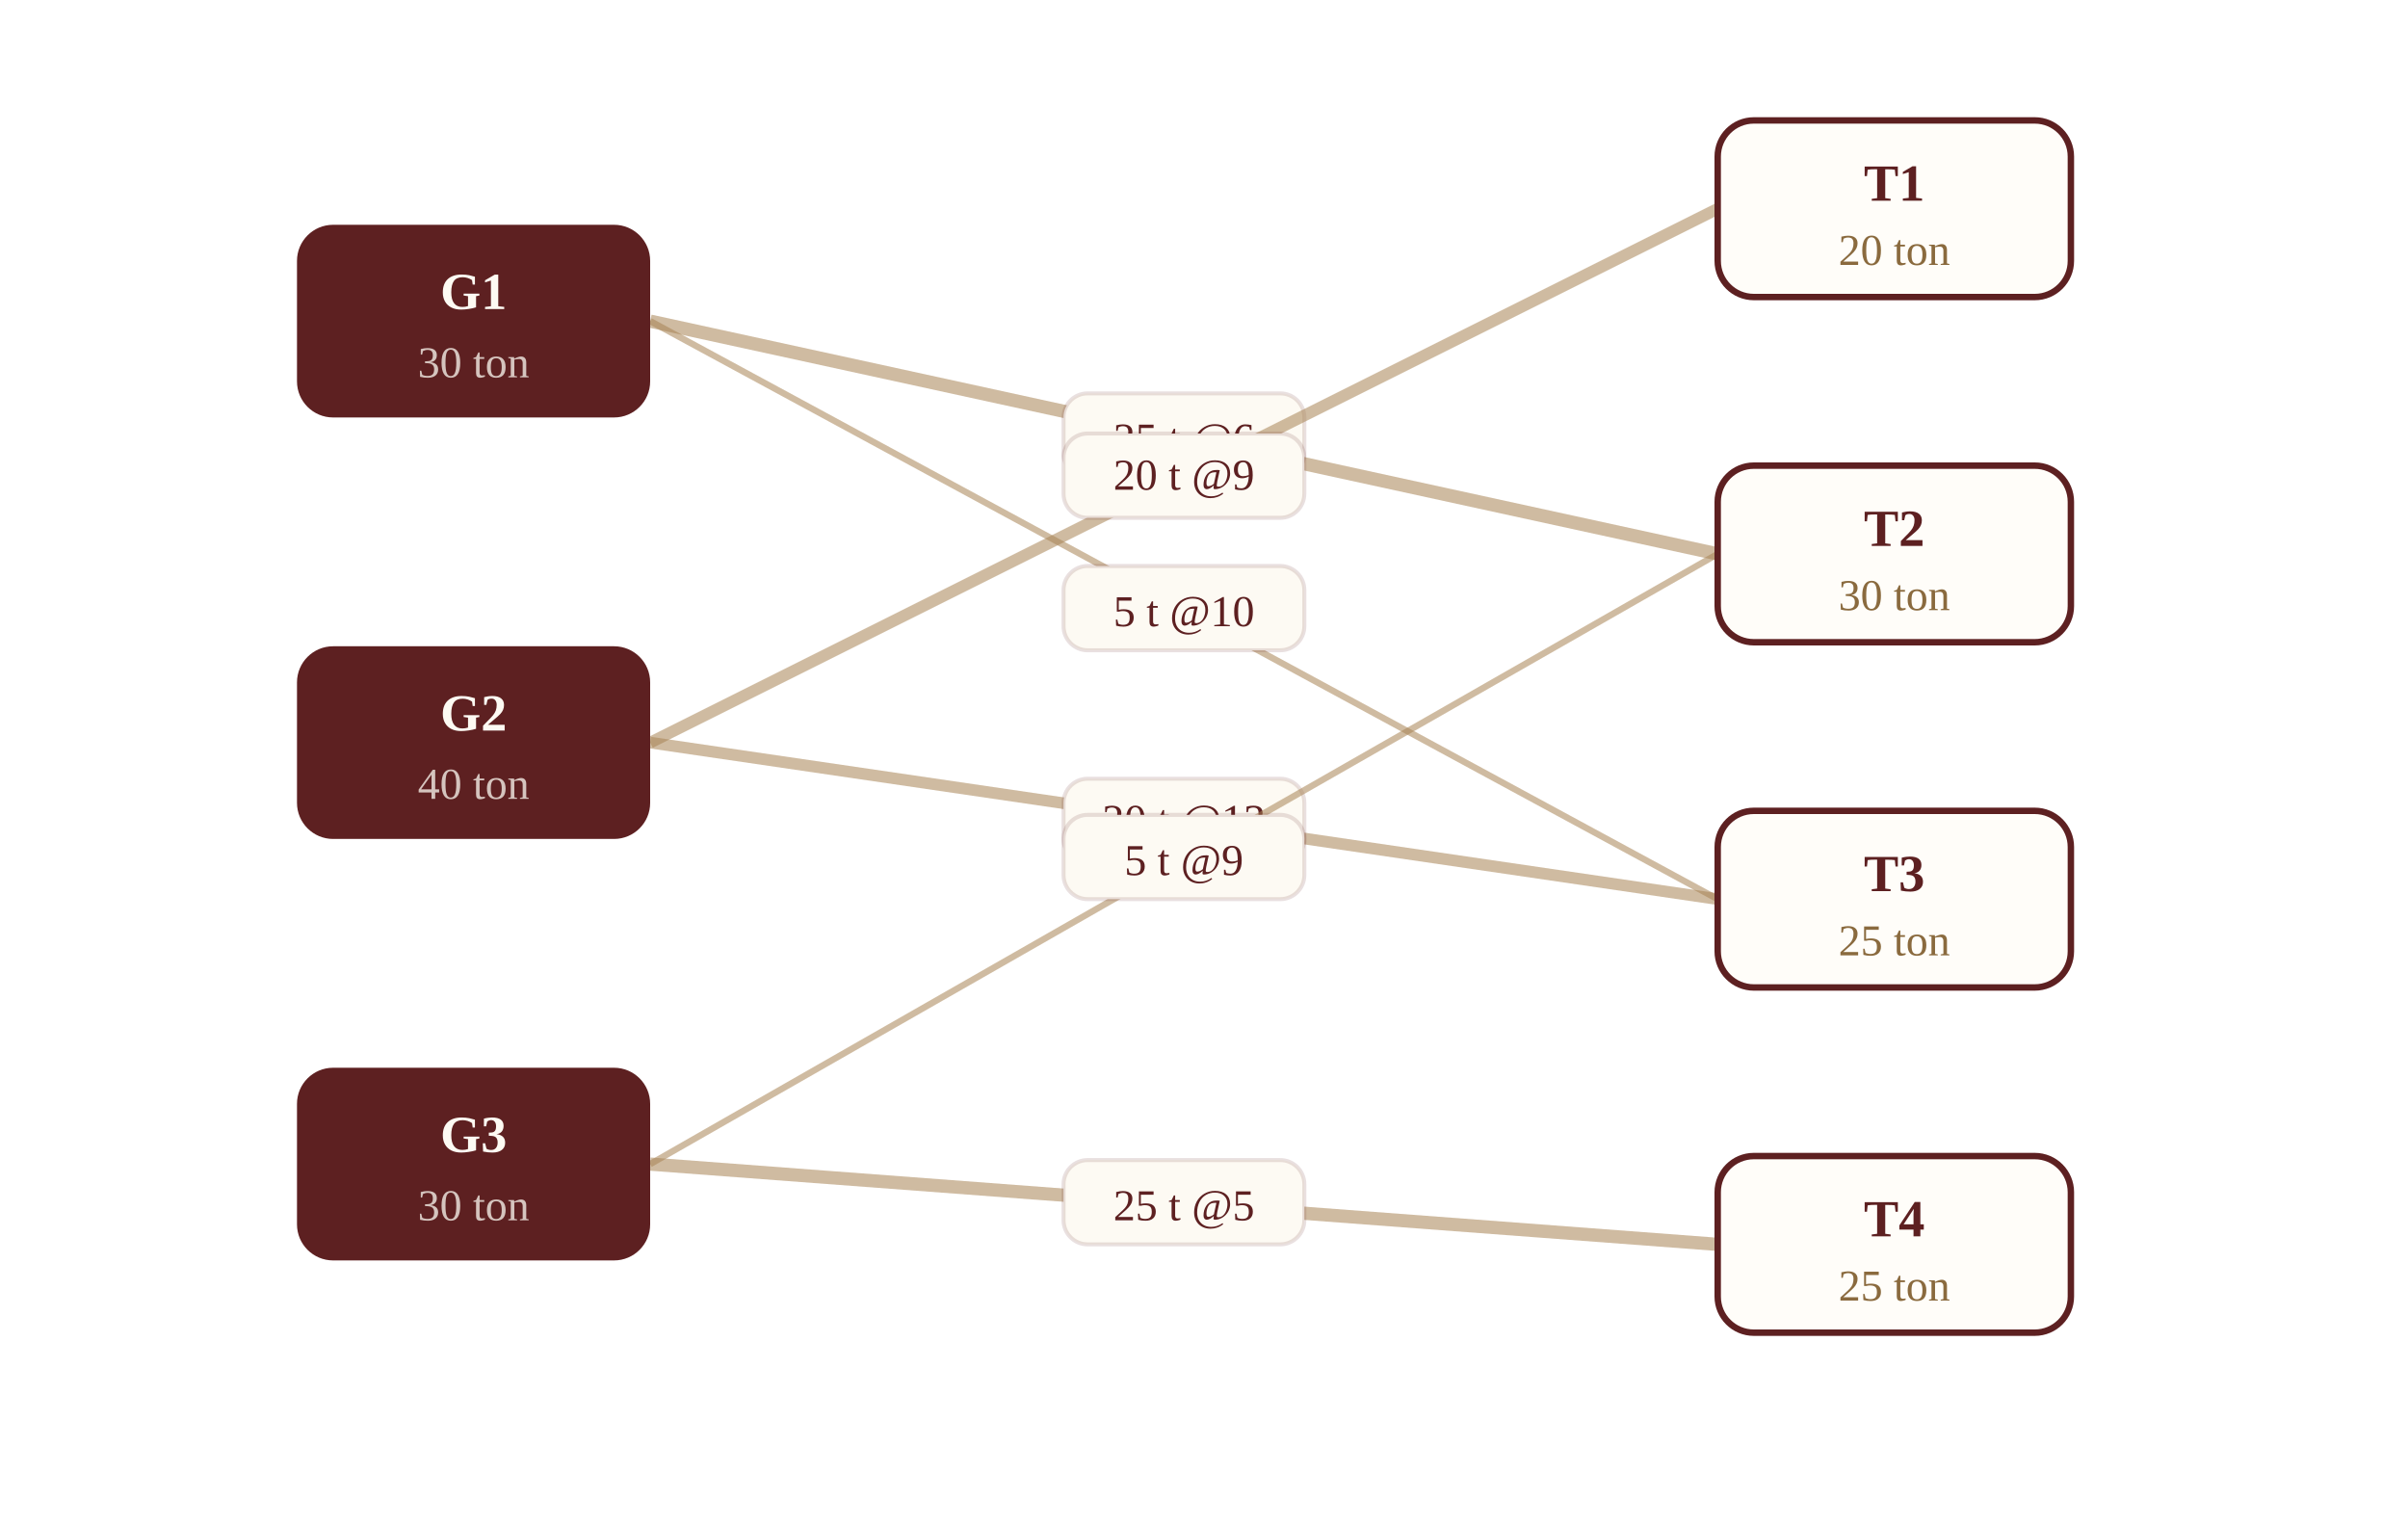
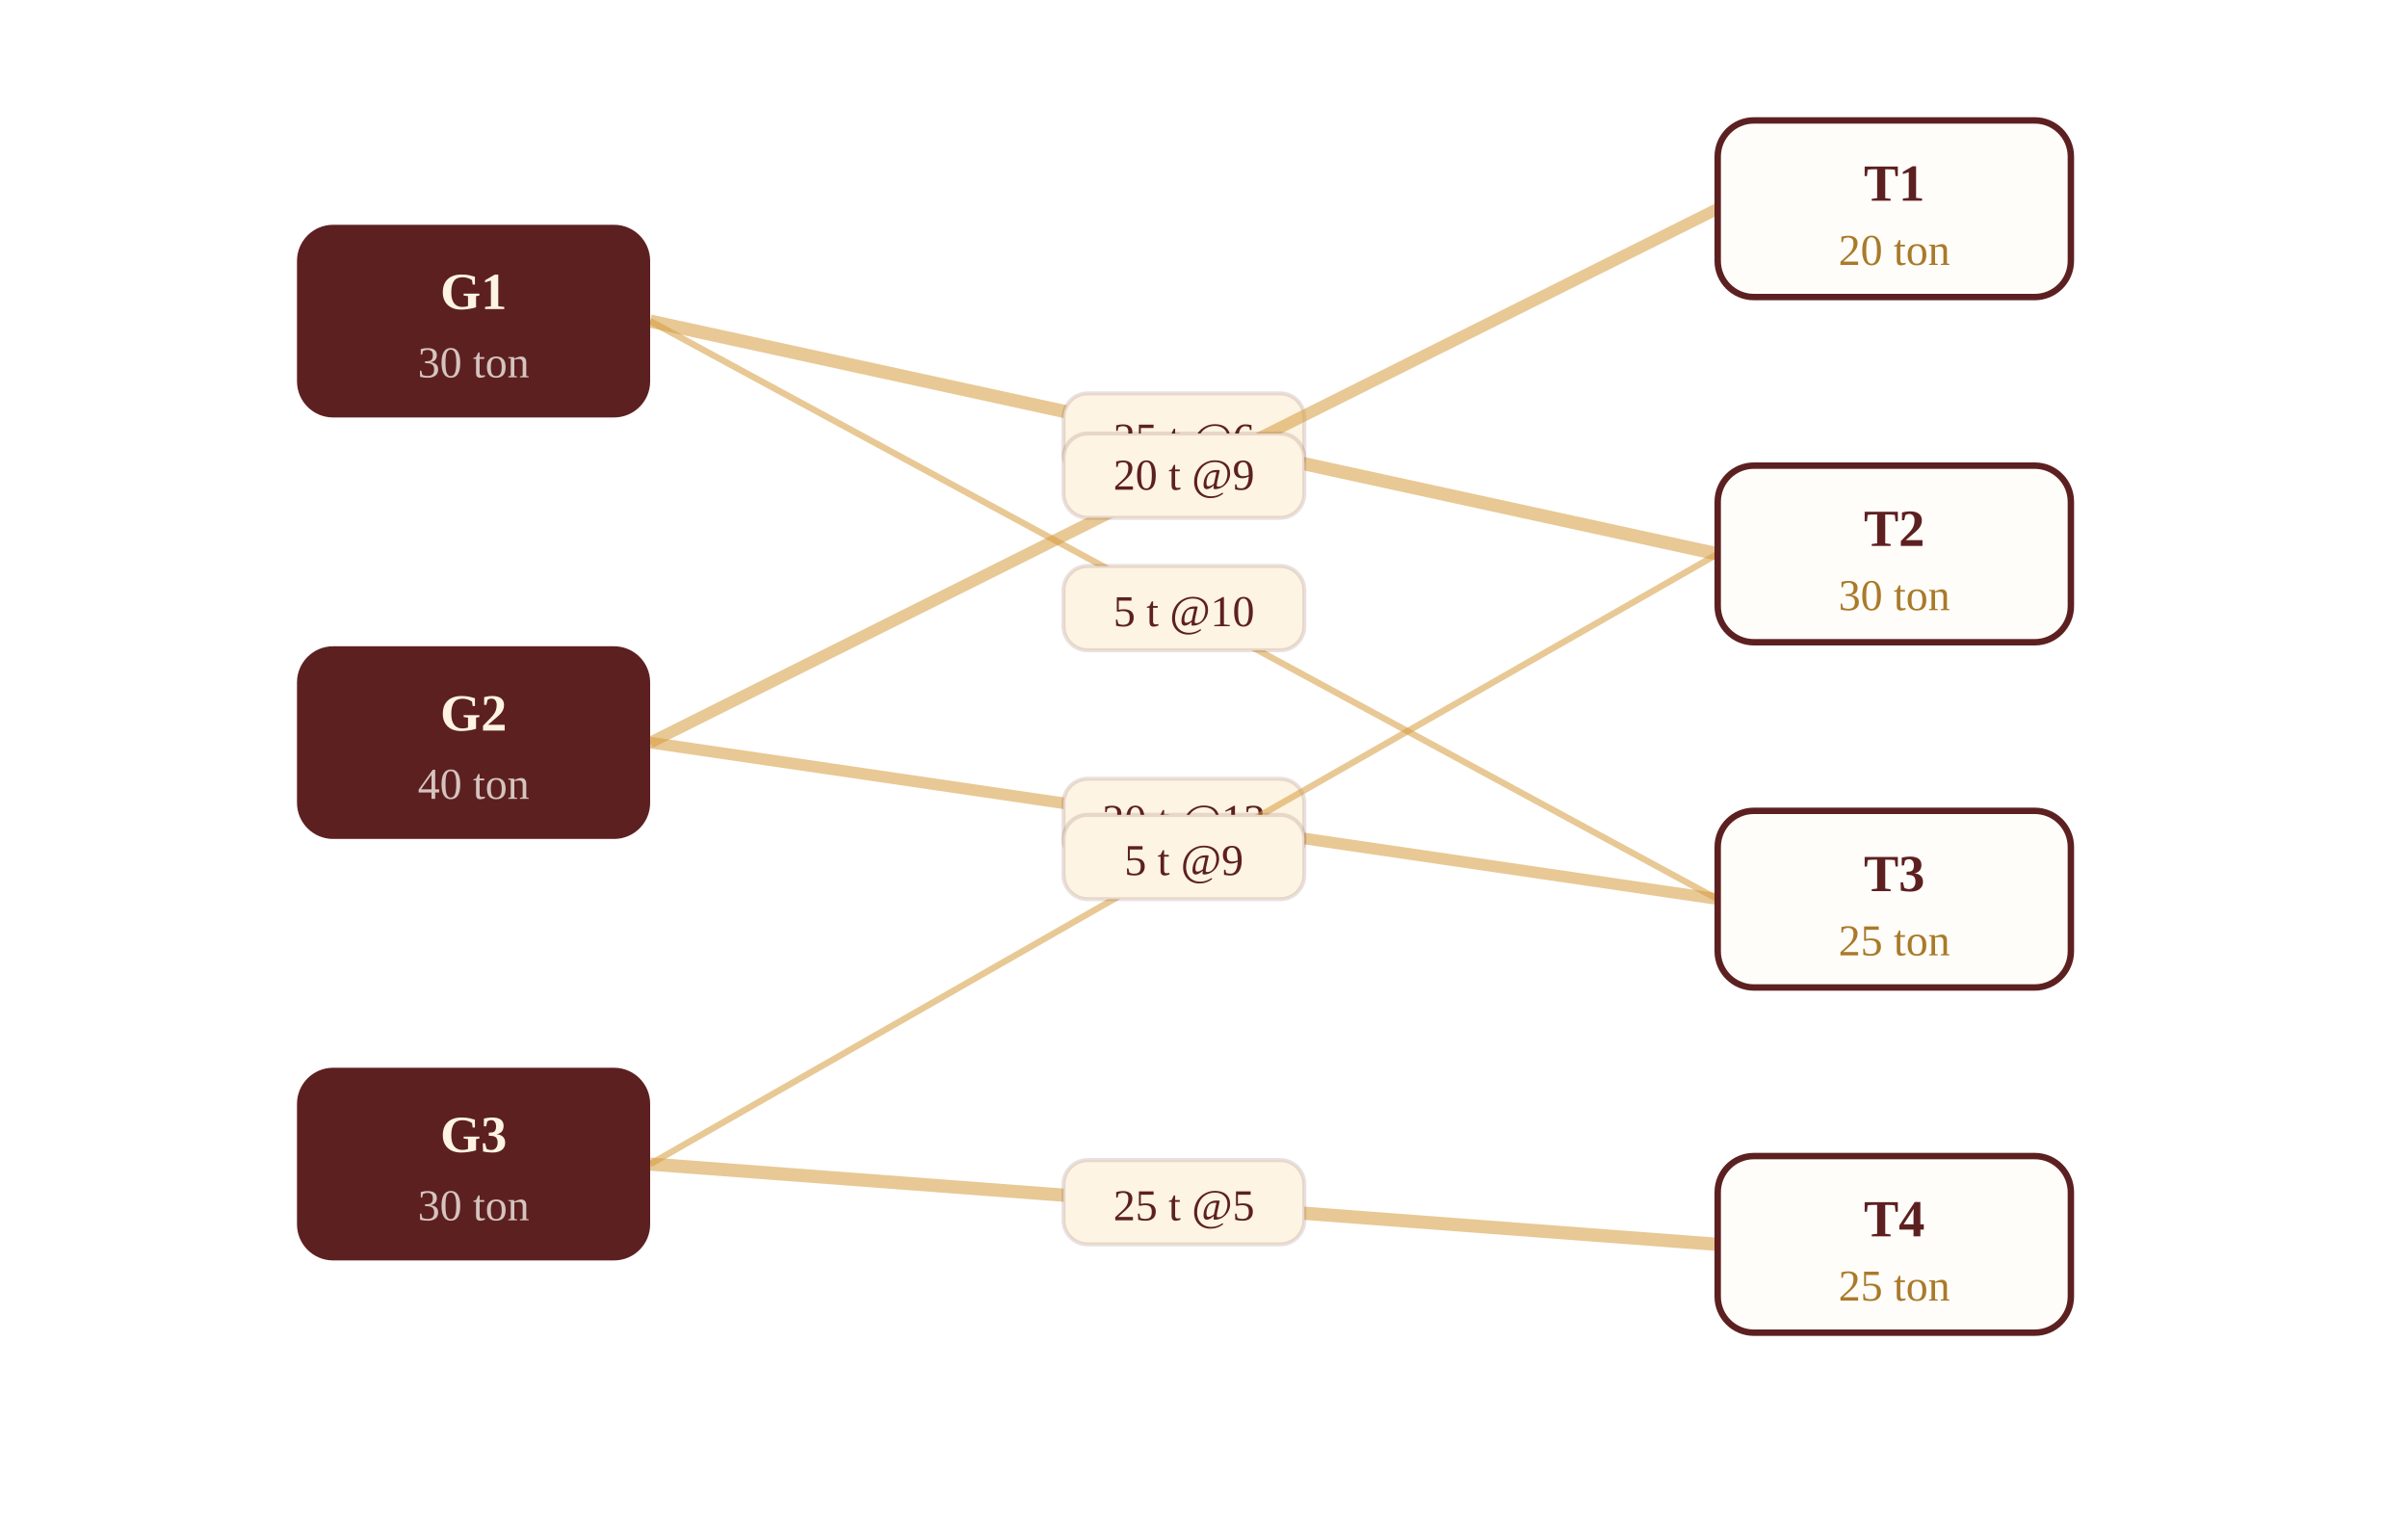
<svg xmlns="http://www.w3.org/2000/svg" viewBox="0 0 600 380" role="img" aria-label="Diagram pengiriman dari tiga gudang ke empat toko">
-   <line x1="162" y1="80" x2="428" y2="138" stroke="#a88454" stroke-width="3.3" opacity="0.55" />
-   <rect x="265" y="98" width="60" height="21" rx="6" fill="#fdfaf3" stroke="rgba(93,32,33,0.14)" />
+   <line x1="162" y1="80" x2="428" y2="138" stroke="#d69b3c" stroke-width="3.3" opacity="0.55" />
+   <rect x="265" y="98" width="60" height="21" rx="6" fill="#fdf4e3" stroke="rgba(93,32,33,0.14)" />
  <text x="295" y="113" text-anchor="middle" font-size="11" fill="#5d2021">25 t @6</text>
-   <line x1="162" y1="80" x2="428" y2="224" stroke="#a88454" stroke-width="1.6" opacity="0.55" />
-   <rect x="265" y="141" width="60" height="21" rx="6" fill="#fdfaf3" stroke="rgba(93,32,33,0.14)" />
+   <line x1="162" y1="80" x2="428" y2="224" stroke="#d69b3c" stroke-width="1.6" opacity="0.55" />
+   <rect x="265" y="141" width="60" height="21" rx="6" fill="#fdf4e3" stroke="rgba(93,32,33,0.14)" />
  <text x="295" y="156" text-anchor="middle" font-size="11" fill="#5d2021">5 t @10</text>
-   <line x1="162" y1="185" x2="428" y2="52" stroke="#a88454" stroke-width="2.9" opacity="0.55" />
-   <rect x="265" y="108" width="60" height="21" rx="6" fill="#fdfaf3" stroke="rgba(93,32,33,0.14)" />
+   <line x1="162" y1="185" x2="428" y2="52" stroke="#d69b3c" stroke-width="2.9" opacity="0.55" />
+   <rect x="265" y="108" width="60" height="21" rx="6" fill="#fdf4e3" stroke="rgba(93,32,33,0.14)" />
  <text x="295" y="122" text-anchor="middle" font-size="11" fill="#5d2021">20 t @9</text>
-   <line x1="162" y1="185" x2="428" y2="224" stroke="#a88454" stroke-width="2.9" opacity="0.55" />
-   <rect x="265" y="194" width="60" height="21" rx="6" fill="#fdfaf3" stroke="rgba(93,32,33,0.14)" />
+   <line x1="162" y1="185" x2="428" y2="224" stroke="#d69b3c" stroke-width="2.9" opacity="0.55" />
+   <rect x="265" y="194" width="60" height="21" rx="6" fill="#fdf4e3" stroke="rgba(93,32,33,0.14)" />
  <text x="295" y="208" text-anchor="middle" font-size="11" fill="#5d2021">20 t @13</text>
-   <line x1="162" y1="290" x2="428" y2="138" stroke="#a88454" stroke-width="1.6" opacity="0.55" />
-   <rect x="265" y="203" width="60" height="21" rx="6" fill="#fdfaf3" stroke="rgba(93,32,33,0.14)" />
+   <line x1="162" y1="290" x2="428" y2="138" stroke="#d69b3c" stroke-width="1.6" opacity="0.55" />
+   <rect x="265" y="203" width="60" height="21" rx="6" fill="#fdf4e3" stroke="rgba(93,32,33,0.14)" />
  <text x="295" y="218" text-anchor="middle" font-size="11" fill="#5d2021">5 t @9</text>
-   <line x1="162" y1="290" x2="428" y2="310" stroke="#a88454" stroke-width="3.3" opacity="0.55" />
-   <rect x="265" y="289" width="60" height="21" rx="6" fill="#fdfaf3" stroke="rgba(93,32,33,0.14)" />
+   <line x1="162" y1="290" x2="428" y2="310" stroke="#d69b3c" stroke-width="3.3" opacity="0.55" />
+   <rect x="265" y="289" width="60" height="21" rx="6" fill="#fdf4e3" stroke="rgba(93,32,33,0.14)" />
  <text x="295" y="304" text-anchor="middle" font-size="11" fill="#5d2021">25 t @5</text>
  <rect x="74" y="56" width="88" height="48" rx="9" fill="#5d2021" />
-   <text x="118" y="77" text-anchor="middle" font-size="13" font-weight="700" fill="#fdfaf3">G1</text>
+   <text x="118" y="77" text-anchor="middle" font-size="13" font-weight="700" fill="#fdf4e3">G1</text>
  <text x="118" y="94" text-anchor="middle" font-size="11" fill="rgba(253,250,243,0.75)">30 ton</text>
  <rect x="74" y="161" width="88" height="48" rx="9" fill="#5d2021" />
-   <text x="118" y="182" text-anchor="middle" font-size="13" font-weight="700" fill="#fdfaf3">G2</text>
+   <text x="118" y="182" text-anchor="middle" font-size="13" font-weight="700" fill="#fdf4e3">G2</text>
  <text x="118" y="199" text-anchor="middle" font-size="11" fill="rgba(253,250,243,0.75)">40 ton</text>
  <rect x="74" y="266" width="88" height="48" rx="9" fill="#5d2021" />
-   <text x="118" y="287" text-anchor="middle" font-size="13" font-weight="700" fill="#fdfaf3">G3</text>
+   <text x="118" y="287" text-anchor="middle" font-size="13" font-weight="700" fill="#fdf4e3">G3</text>
  <text x="118" y="304" text-anchor="middle" font-size="11" fill="rgba(253,250,243,0.75)">30 ton</text>
  <rect x="428" y="30" width="88" height="44" rx="9" fill="#fffdf9" stroke="#5d2021" stroke-width="1.6" />
  <text x="472" y="50" text-anchor="middle" font-size="13" font-weight="700" fill="#5d2021">T1</text>
-   <text x="472" y="66" text-anchor="middle" font-size="11" fill="#8a6a3e">20 ton</text>
+   <text x="472" y="66" text-anchor="middle" font-size="11" fill="#a97a2a">20 ton</text>
  <rect x="428" y="116" width="88" height="44" rx="9" fill="#fffdf9" stroke="#5d2021" stroke-width="1.6" />
  <text x="472" y="136" text-anchor="middle" font-size="13" font-weight="700" fill="#5d2021">T2</text>
-   <text x="472" y="152" text-anchor="middle" font-size="11" fill="#8a6a3e">30 ton</text>
+   <text x="472" y="152" text-anchor="middle" font-size="11" fill="#a97a2a">30 ton</text>
  <rect x="428" y="202" width="88" height="44" rx="9" fill="#fffdf9" stroke="#5d2021" stroke-width="1.6" />
  <text x="472" y="222" text-anchor="middle" font-size="13" font-weight="700" fill="#5d2021">T3</text>
-   <text x="472" y="238" text-anchor="middle" font-size="11" fill="#8a6a3e">25 ton</text>
+   <text x="472" y="238" text-anchor="middle" font-size="11" fill="#a97a2a">25 ton</text>
  <rect x="428" y="288" width="88" height="44" rx="9" fill="#fffdf9" stroke="#5d2021" stroke-width="1.6" />
  <text x="472" y="308" text-anchor="middle" font-size="13" font-weight="700" fill="#5d2021">T4</text>
-   <text x="472" y="324" text-anchor="middle" font-size="11" fill="#8a6a3e">25 ton</text>
+   <text x="472" y="324" text-anchor="middle" font-size="11" fill="#a97a2a">25 ton</text>
</svg>
